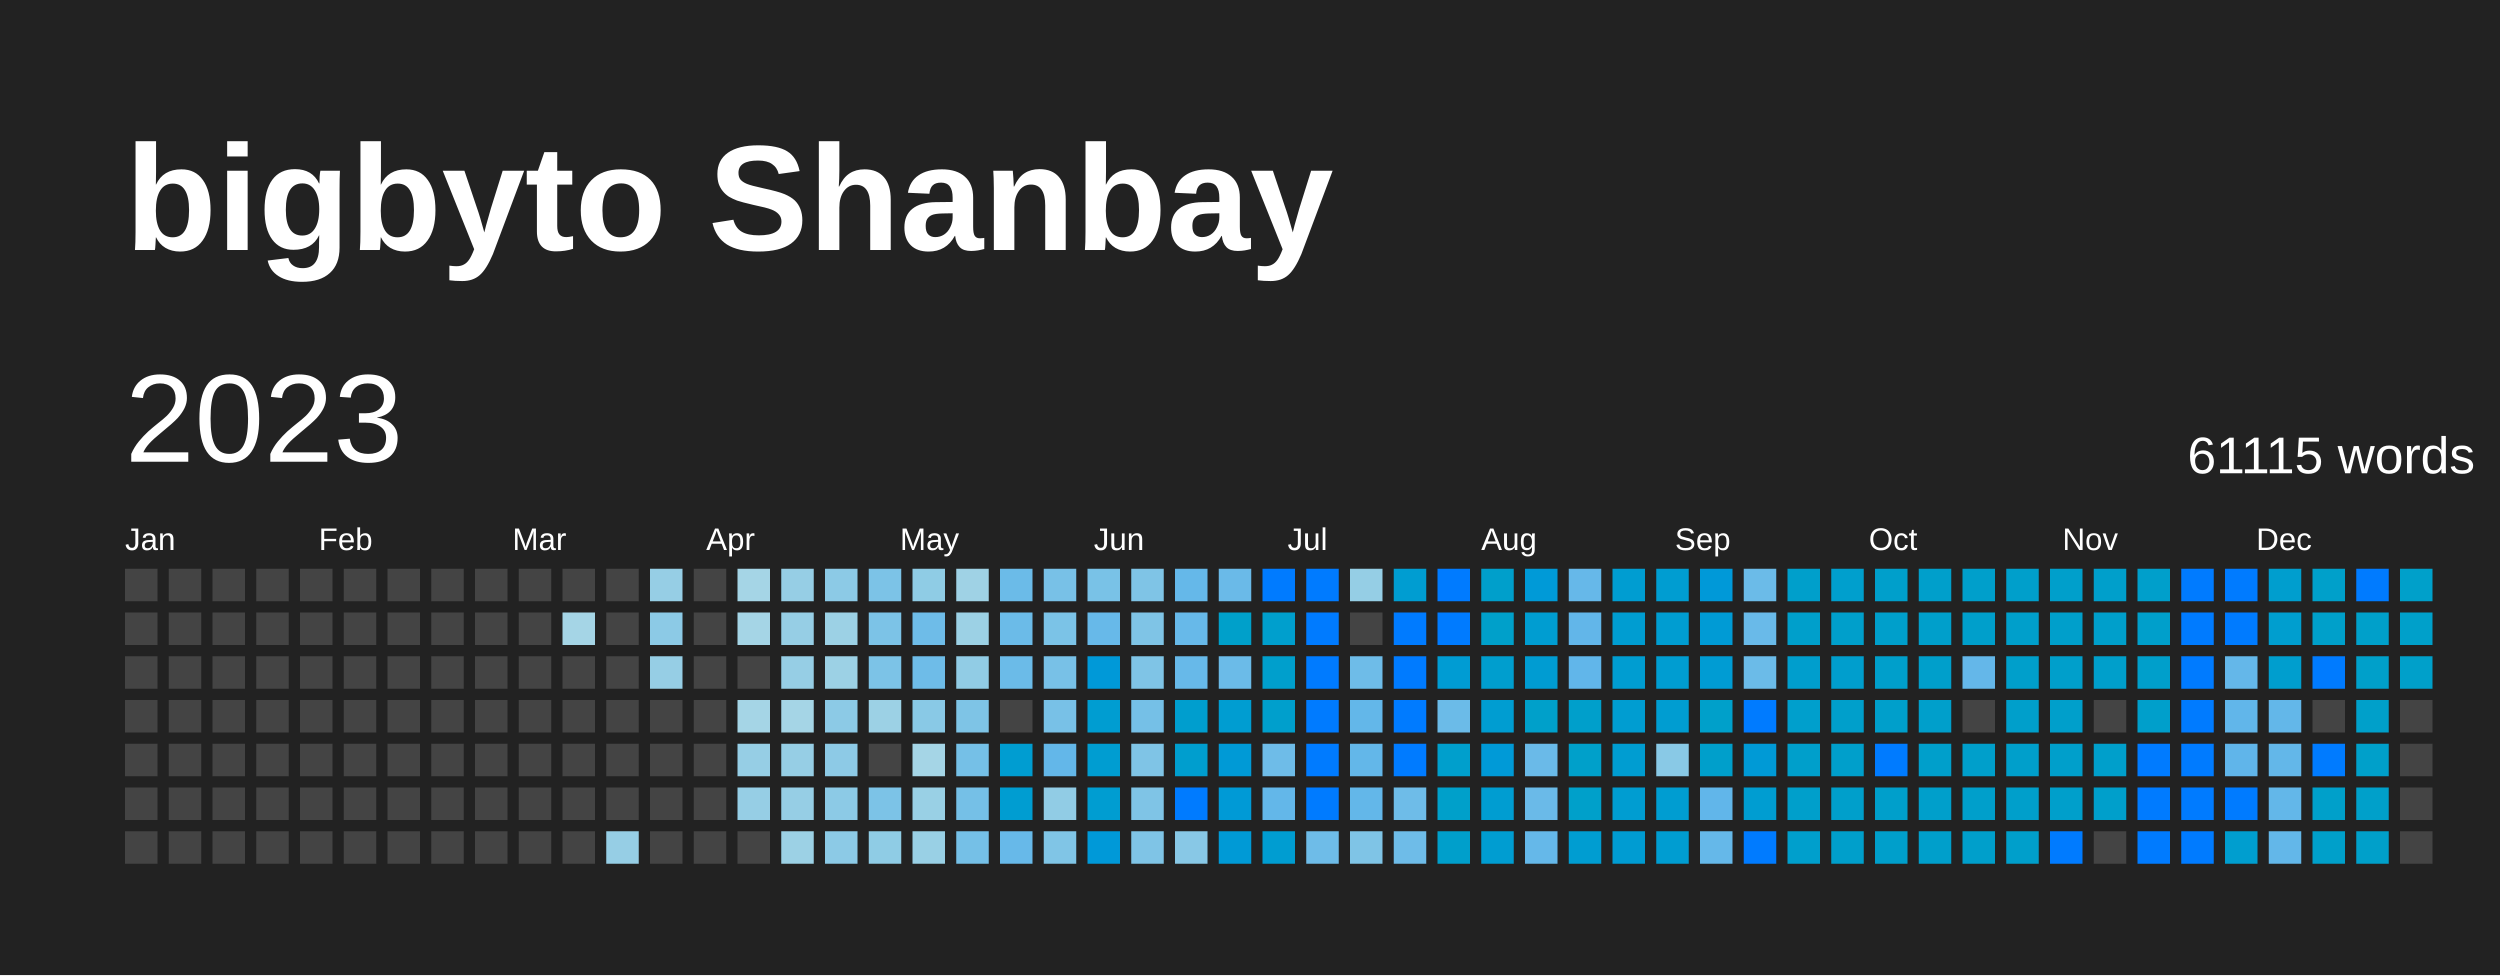
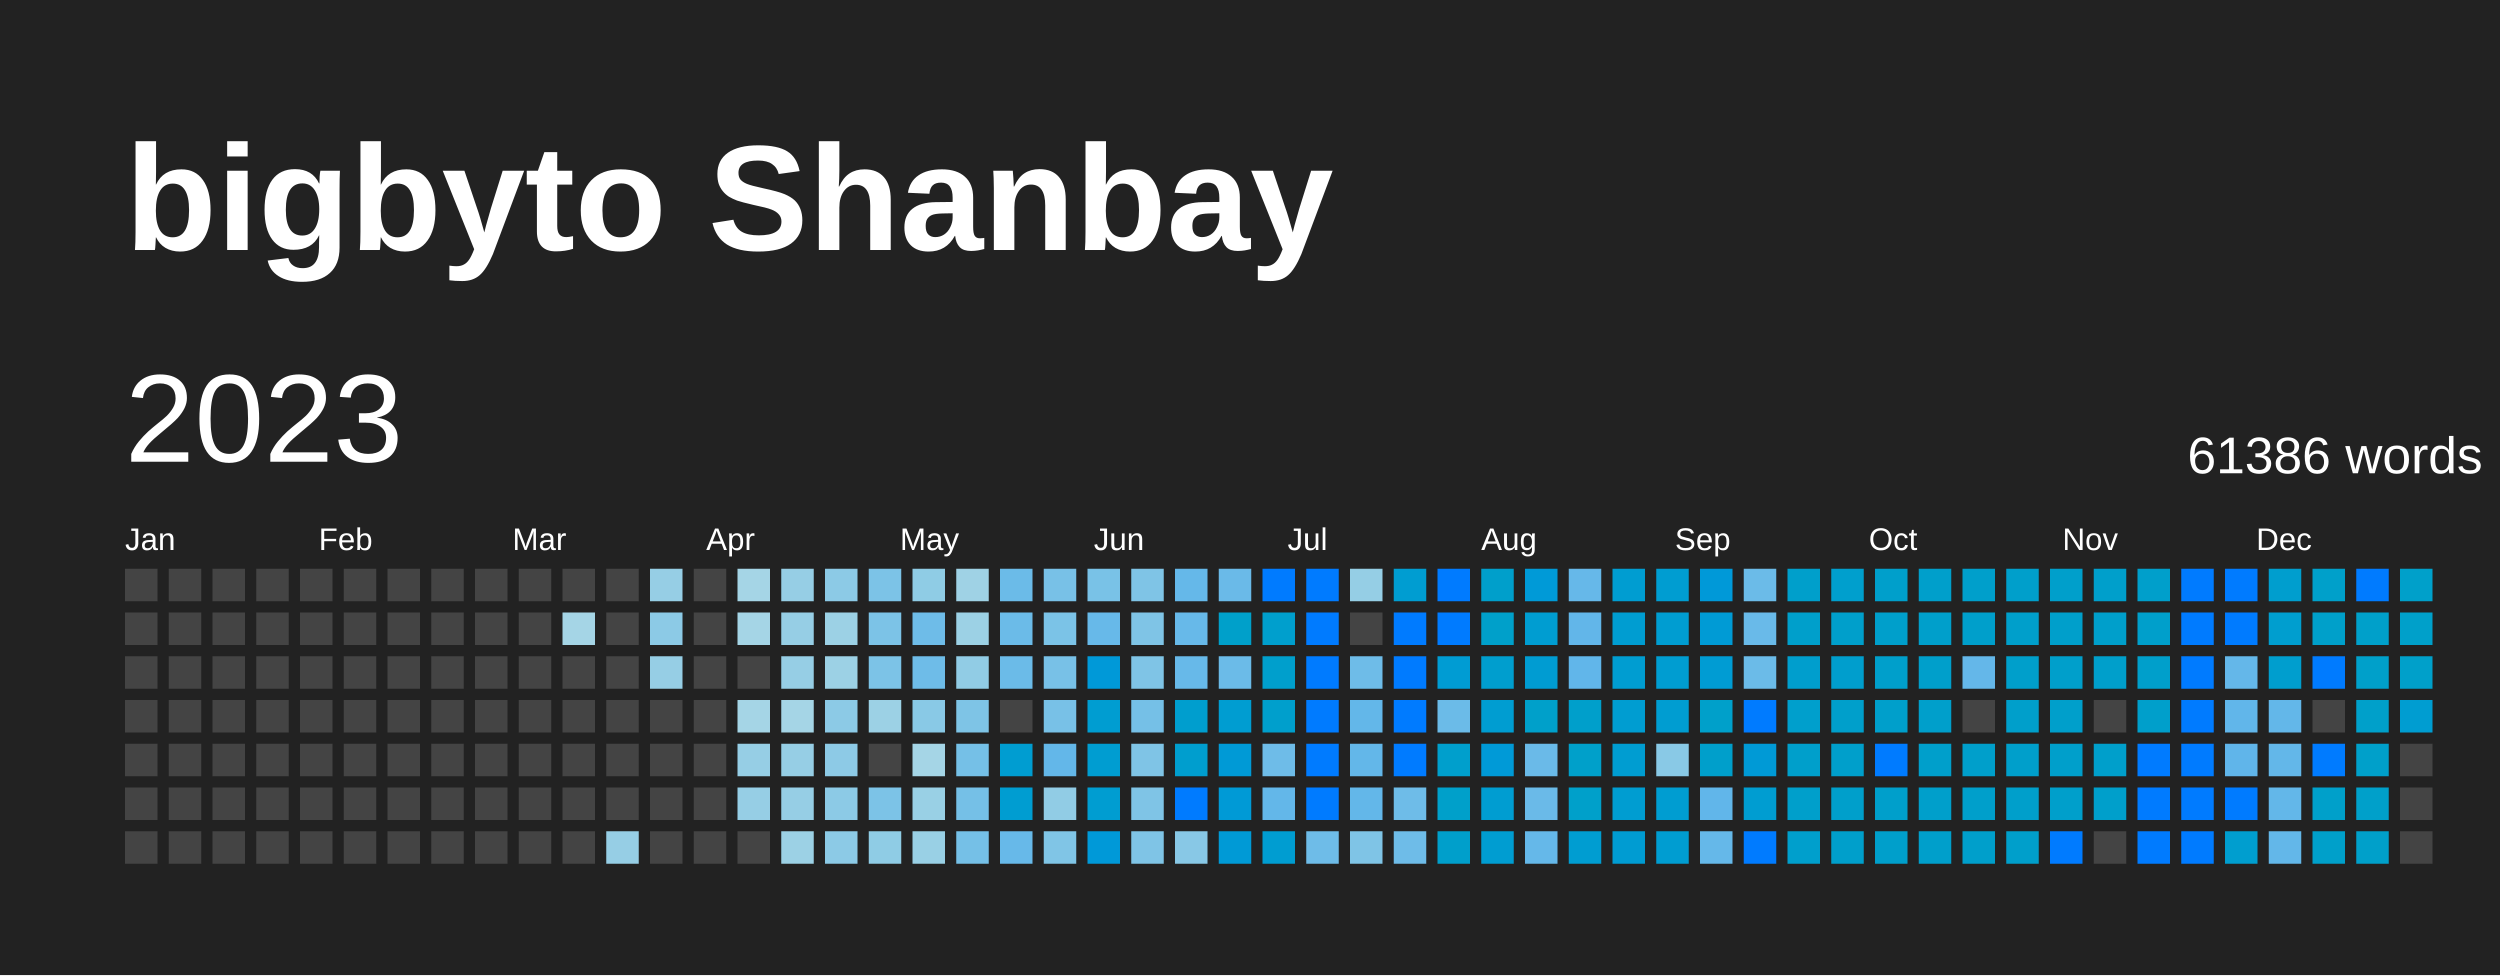
<svg xmlns="http://www.w3.org/2000/svg" baseProfile="full" height="78mm" version="1.1" viewBox="0,0,200,78" width="200mm">
  <defs />
  <rect fill="#222222" height="78" width="200" x="0" y="0" />
  <text fill="#FFFFFF" style="font-size:12px; font-family:Arial; font-weight:bold;" x="10" y="20">bigbyto Shanbay</text>
  <text dominant-baseline="hanging" fill="#FFFFFF" style="font-size:10.0px; font-family:Arial;" x="10" y="30">2023</text>
-   <text dominant-baseline="hanging" fill="#FFFFFF" style="font-size:4.125px; font-family:Arial;" x="175" y="35">61115 words</text>
+   <text dominant-baseline="hanging" fill="#FFFFFF" style="font-size:4.125px; font-family:Arial;" x="175" y="35">61386 words</text>
  <text fill="#FFFFFF" style="font-size:2.5px; font-family:Arial" x="10.0" y="44">Jan</text>
  <text fill="#FFFFFF" style="font-size:2.5px; font-family:Arial" x="25.5" y="44">Feb</text>
  <text fill="#FFFFFF" style="font-size:2.5px; font-family:Arial" x="41.0" y="44">Mar</text>
  <text fill="#FFFFFF" style="font-size:2.5px; font-family:Arial" x="56.5" y="44">Apr</text>
  <text fill="#FFFFFF" style="font-size:2.5px; font-family:Arial" x="72.0" y="44">May</text>
  <text fill="#FFFFFF" style="font-size:2.5px; font-family:Arial" x="87.5" y="44">Jun</text>
  <text fill="#FFFFFF" style="font-size:2.5px; font-family:Arial" x="103.0" y="44">Jul</text>
  <text fill="#FFFFFF" style="font-size:2.5px; font-family:Arial" x="118.5" y="44">Aug</text>
  <text fill="#FFFFFF" style="font-size:2.5px; font-family:Arial" x="134.0" y="44">Sep</text>
  <text fill="#FFFFFF" style="font-size:2.5px; font-family:Arial" x="149.5" y="44">Oct</text>
  <text fill="#FFFFFF" style="font-size:2.5px; font-family:Arial" x="165.0" y="44">Nov</text>
  <text fill="#FFFFFF" style="font-size:2.5px; font-family:Arial" x="180.5" y="44">Dec</text>
  <rect fill="#444444" height="2.6" width="2.6" x="10.0" y="45.5" />
  <rect fill="#444444" height="2.6" width="2.6" x="10.0" y="49.0" />
  <rect fill="#444444" height="2.6" width="2.6" x="10.0" y="52.5" />
  <rect fill="#444444" height="2.6" width="2.6" x="10.0" y="56.0" />
  <rect fill="#444444" height="2.6" width="2.6" x="10.0" y="59.5" />
  <rect fill="#444444" height="2.6" width="2.6" x="10.0" y="63.0" />
  <rect fill="#444444" height="2.6" width="2.6" x="10.0" y="66.5" />
  <rect fill="#444444" height="2.6" width="2.6" x="13.5" y="45.5" />
  <rect fill="#444444" height="2.6" width="2.6" x="13.5" y="49.0" />
  <rect fill="#444444" height="2.6" width="2.6" x="13.5" y="52.5" />
  <rect fill="#444444" height="2.6" width="2.6" x="13.5" y="56.0" />
  <rect fill="#444444" height="2.6" width="2.6" x="13.5" y="59.5" />
  <rect fill="#444444" height="2.6" width="2.6" x="13.5" y="63.0" />
  <rect fill="#444444" height="2.6" width="2.6" x="13.5" y="66.5" />
  <rect fill="#444444" height="2.6" width="2.6" x="17.0" y="45.5" />
  <rect fill="#444444" height="2.6" width="2.6" x="17.0" y="49.0" />
  <rect fill="#444444" height="2.6" width="2.6" x="17.0" y="52.5" />
  <rect fill="#444444" height="2.6" width="2.6" x="17.0" y="56.0" />
  <rect fill="#444444" height="2.6" width="2.6" x="17.0" y="59.5" />
  <rect fill="#444444" height="2.6" width="2.6" x="17.0" y="63.0" />
  <rect fill="#444444" height="2.6" width="2.6" x="17.0" y="66.5" />
  <rect fill="#444444" height="2.6" width="2.6" x="20.5" y="45.5" />
  <rect fill="#444444" height="2.6" width="2.6" x="20.5" y="49.0" />
  <rect fill="#444444" height="2.6" width="2.6" x="20.5" y="52.5" />
  <rect fill="#444444" height="2.6" width="2.6" x="20.5" y="56.0" />
  <rect fill="#444444" height="2.6" width="2.6" x="20.5" y="59.5" />
  <rect fill="#444444" height="2.6" width="2.6" x="20.5" y="63.0" />
  <rect fill="#444444" height="2.6" width="2.6" x="20.5" y="66.5" />
  <rect fill="#444444" height="2.6" width="2.6" x="24.0" y="45.5" />
  <rect fill="#444444" height="2.6" width="2.6" x="24.0" y="49.0" />
  <rect fill="#444444" height="2.6" width="2.6" x="24.0" y="52.5" />
  <rect fill="#444444" height="2.6" width="2.6" x="24.0" y="56.0" />
  <rect fill="#444444" height="2.6" width="2.6" x="24.0" y="59.5" />
  <rect fill="#444444" height="2.6" width="2.6" x="24.0" y="63.0" />
  <rect fill="#444444" height="2.6" width="2.6" x="24.0" y="66.5" />
  <rect fill="#444444" height="2.6" width="2.6" x="27.5" y="45.5" />
  <rect fill="#444444" height="2.6" width="2.6" x="27.5" y="49.0" />
  <rect fill="#444444" height="2.6" width="2.6" x="27.5" y="52.5" />
  <rect fill="#444444" height="2.6" width="2.6" x="27.5" y="56.0" />
  <rect fill="#444444" height="2.6" width="2.6" x="27.5" y="59.5" />
  <rect fill="#444444" height="2.6" width="2.6" x="27.5" y="63.0" />
  <rect fill="#444444" height="2.6" width="2.6" x="27.5" y="66.5" />
  <rect fill="#444444" height="2.6" width="2.6" x="31.0" y="45.5" />
  <rect fill="#444444" height="2.6" width="2.6" x="31.0" y="49.0" />
  <rect fill="#444444" height="2.6" width="2.6" x="31.0" y="52.5" />
  <rect fill="#444444" height="2.6" width="2.6" x="31.0" y="56.0" />
  <rect fill="#444444" height="2.6" width="2.6" x="31.0" y="59.5" />
  <rect fill="#444444" height="2.6" width="2.6" x="31.0" y="63.0" />
  <rect fill="#444444" height="2.6" width="2.6" x="31.0" y="66.5" />
  <rect fill="#444444" height="2.6" width="2.6" x="34.5" y="45.5" />
  <rect fill="#444444" height="2.6" width="2.6" x="34.5" y="49.0" />
  <rect fill="#444444" height="2.6" width="2.6" x="34.5" y="52.5" />
  <rect fill="#444444" height="2.6" width="2.6" x="34.5" y="56.0" />
  <rect fill="#444444" height="2.6" width="2.6" x="34.5" y="59.5" />
  <rect fill="#444444" height="2.6" width="2.6" x="34.5" y="63.0" />
  <rect fill="#444444" height="2.6" width="2.6" x="34.5" y="66.5" />
  <rect fill="#444444" height="2.6" width="2.6" x="38.0" y="45.5" />
  <rect fill="#444444" height="2.6" width="2.6" x="38.0" y="49.0" />
  <rect fill="#444444" height="2.6" width="2.6" x="38.0" y="52.5" />
  <rect fill="#444444" height="2.6" width="2.6" x="38.0" y="56.0" />
  <rect fill="#444444" height="2.6" width="2.6" x="38.0" y="59.5" />
  <rect fill="#444444" height="2.6" width="2.6" x="38.0" y="63.0" />
  <rect fill="#444444" height="2.6" width="2.6" x="38.0" y="66.5" />
  <rect fill="#444444" height="2.6" width="2.6" x="41.5" y="45.5" />
  <rect fill="#444444" height="2.6" width="2.6" x="41.5" y="49.0" />
  <rect fill="#444444" height="2.6" width="2.6" x="41.5" y="52.5" />
  <rect fill="#444444" height="2.6" width="2.6" x="41.5" y="56.0" />
  <rect fill="#444444" height="2.6" width="2.6" x="41.5" y="59.5" />
  <rect fill="#444444" height="2.6" width="2.6" x="41.5" y="63.0" />
  <rect fill="#444444" height="2.6" width="2.6" x="41.5" y="66.5" />
  <rect fill="#444444" height="2.6" width="2.6" x="45.0" y="45.5" />
  <rect fill="#a5d5e6" height="2.6" width="2.6" x="45.0" y="49.0" />
  <rect fill="#444444" height="2.6" width="2.6" x="45.0" y="52.5" />
  <rect fill="#444444" height="2.6" width="2.6" x="45.0" y="56.0" />
  <rect fill="#444444" height="2.6" width="2.6" x="45.0" y="59.5" />
  <rect fill="#444444" height="2.6" width="2.6" x="45.0" y="63.0" />
  <rect fill="#444444" height="2.6" width="2.6" x="45.0" y="66.5" />
  <rect fill="#444444" height="2.6" width="2.6" x="48.5" y="45.5" />
  <rect fill="#444444" height="2.6" width="2.6" x="48.5" y="49.0" />
  <rect fill="#444444" height="2.6" width="2.6" x="48.5" y="52.5" />
  <rect fill="#444444" height="2.6" width="2.6" x="48.5" y="56.0" />
  <rect fill="#444444" height="2.6" width="2.6" x="48.5" y="59.5" />
  <rect fill="#444444" height="2.6" width="2.6" x="48.5" y="63.0" />
  <rect fill="#96cee5" height="2.6" width="2.6" x="48.5" y="66.5" />
  <rect fill="#96cee5" height="2.6" width="2.6" x="52.0" y="45.5" />
  <rect fill="#8ccae6" height="2.6" width="2.6" x="52.0" y="49.0" />
  <rect fill="#96cee5" height="2.6" width="2.6" x="52.0" y="52.5" />
  <rect fill="#444444" height="2.6" width="2.6" x="52.0" y="56.0" />
  <rect fill="#444444" height="2.6" width="2.6" x="52.0" y="59.5" />
  <rect fill="#444444" height="2.6" width="2.6" x="52.0" y="63.0" />
  <rect fill="#444444" height="2.6" width="2.6" x="52.0" y="66.5" />
  <rect fill="#444444" height="2.6" width="2.6" x="55.5" y="45.5" />
  <rect fill="#444444" height="2.6" width="2.6" x="55.5" y="49.0" />
  <rect fill="#444444" height="2.6" width="2.6" x="55.5" y="52.5" />
  <rect fill="#444444" height="2.6" width="2.6" x="55.5" y="56.0" />
  <rect fill="#444444" height="2.6" width="2.6" x="55.5" y="59.5" />
  <rect fill="#444444" height="2.6" width="2.6" x="55.5" y="63.0" />
  <rect fill="#444444" height="2.6" width="2.6" x="55.5" y="66.5" />
  <rect fill="#a5d5e6" height="2.6" width="2.6" x="59.0" y="45.5" />
  <rect fill="#a5d5e6" height="2.6" width="2.6" x="59.0" y="49.0" />
  <rect fill="#444444" height="2.6" width="2.6" x="59.0" y="52.5" />
  <rect fill="#a5d5e6" height="2.6" width="2.6" x="59.0" y="56.0" />
  <rect fill="#96cee5" height="2.6" width="2.6" x="59.0" y="59.5" />
  <rect fill="#96cee5" height="2.6" width="2.6" x="59.0" y="63.0" />
  <rect fill="#444444" height="2.6" width="2.6" x="59.0" y="66.5" />
  <rect fill="#96cee5" height="2.6" width="2.6" x="62.5" y="45.5" />
  <rect fill="#96cee5" height="2.6" width="2.6" x="62.5" y="49.0" />
  <rect fill="#96cee5" height="2.6" width="2.6" x="62.5" y="52.5" />
  <rect fill="#a5d5e6" height="2.6" width="2.6" x="62.5" y="56.0" />
  <rect fill="#96cee5" height="2.6" width="2.6" x="62.5" y="59.5" />
  <rect fill="#96cee5" height="2.6" width="2.6" x="62.5" y="63.0" />
  <rect fill="#9cd1e5" height="2.6" width="2.6" x="62.5" y="66.5" />
  <rect fill="#8ccae6" height="2.6" width="2.6" x="66.0" y="45.5" />
  <rect fill="#9cd1e5" height="2.6" width="2.6" x="66.0" y="49.0" />
  <rect fill="#9cd1e5" height="2.6" width="2.6" x="66.0" y="52.5" />
  <rect fill="#8ccae6" height="2.6" width="2.6" x="66.0" y="56.0" />
  <rect fill="#8dcae6" height="2.6" width="2.6" x="66.0" y="59.5" />
  <rect fill="#8ccae6" height="2.6" width="2.6" x="66.0" y="63.0" />
  <rect fill="#8ccae6" height="2.6" width="2.6" x="66.0" y="66.5" />
  <rect fill="#7cc3e7" height="2.6" width="2.6" x="69.5" y="45.5" />
  <rect fill="#7cc3e7" height="2.6" width="2.6" x="69.5" y="49.0" />
  <rect fill="#7cc3e7" height="2.6" width="2.6" x="69.5" y="52.5" />
  <rect fill="#9cd1e5" height="2.6" width="2.6" x="69.5" y="56.0" />
  <rect fill="#444444" height="2.6" width="2.6" x="69.5" y="59.5" />
  <rect fill="#7cc3e7" height="2.6" width="2.6" x="69.5" y="63.0" />
  <rect fill="#8fcce5" height="2.6" width="2.6" x="69.5" y="66.5" />
  <rect fill="#8fcce5" height="2.6" width="2.6" x="73.0" y="45.5" />
  <rect fill="#6ebce8" height="2.6" width="2.6" x="73.0" y="49.0" />
  <rect fill="#6ebce8" height="2.6" width="2.6" x="73.0" y="52.5" />
  <rect fill="#89c9e6" height="2.6" width="2.6" x="73.0" y="56.0" />
  <rect fill="#a5d5e6" height="2.6" width="2.6" x="73.0" y="59.5" />
  <rect fill="#99d0e5" height="2.6" width="2.6" x="73.0" y="63.0" />
  <rect fill="#99d0e5" height="2.6" width="2.6" x="73.0" y="66.5" />
  <rect fill="#9fd2e5" height="2.6" width="2.6" x="76.5" y="45.5" />
  <rect fill="#9cd1e5" height="2.6" width="2.6" x="76.5" y="49.0" />
  <rect fill="#91cce5" height="2.6" width="2.6" x="76.5" y="52.5" />
  <rect fill="#7ec4e6" height="2.6" width="2.6" x="76.5" y="56.0" />
  <rect fill="#75c0e7" height="2.6" width="2.6" x="76.5" y="59.5" />
  <rect fill="#75c0e7" height="2.6" width="2.6" x="76.5" y="63.0" />
  <rect fill="#75c0e7" height="2.6" width="2.6" x="76.5" y="66.5" />
  <rect fill="#6bbbe8" height="2.6" width="2.6" x="80.0" y="45.5" />
  <rect fill="#6bbbe8" height="2.6" width="2.6" x="80.0" y="49.0" />
  <rect fill="#6bbbe8" height="2.6" width="2.6" x="80.0" y="52.5" />
  <rect fill="#444444" height="2.6" width="2.6" x="80.0" y="56.0" />
  <rect fill="#009dd1" height="2.6" width="2.6" x="80.0" y="59.5" />
  <rect fill="#009dd1" height="2.6" width="2.6" x="80.0" y="63.0" />
  <rect fill="#67b9e9" height="2.6" width="2.6" x="80.0" y="66.5" />
  <rect fill="#78c1e7" height="2.6" width="2.6" x="83.5" y="45.5" />
  <rect fill="#7bc3e7" height="2.6" width="2.6" x="83.5" y="49.0" />
  <rect fill="#78c1e7" height="2.6" width="2.6" x="83.5" y="52.5" />
  <rect fill="#78c1e7" height="2.6" width="2.6" x="83.5" y="56.0" />
  <rect fill="#63b7e9" height="2.6" width="2.6" x="83.5" y="59.5" />
  <rect fill="#91cce5" height="2.6" width="2.6" x="83.5" y="63.0" />
  <rect fill="#80c5e6" height="2.6" width="2.6" x="83.5" y="66.5" />
  <rect fill="#79c2e7" height="2.6" width="2.6" x="87.0" y="45.5" />
  <rect fill="#67b9e9" height="2.6" width="2.6" x="87.0" y="49.0" />
  <rect fill="#0099d8" height="2.6" width="2.6" x="87.0" y="52.5" />
  <rect fill="#009dd1" height="2.6" width="2.6" x="87.0" y="56.0" />
  <rect fill="#009dd1" height="2.6" width="2.6" x="87.0" y="59.5" />
  <rect fill="#009dd1" height="2.6" width="2.6" x="87.0" y="63.0" />
  <rect fill="#0099d8" height="2.6" width="2.6" x="87.0" y="66.5" />
  <rect fill="#7fc4e6" height="2.6" width="2.6" x="90.5" y="45.5" />
  <rect fill="#7fc4e6" height="2.6" width="2.6" x="90.5" y="49.0" />
  <rect fill="#7fc4e6" height="2.6" width="2.6" x="90.5" y="52.5" />
  <rect fill="#75c0e7" height="2.6" width="2.6" x="90.5" y="56.0" />
  <rect fill="#7fc4e6" height="2.6" width="2.6" x="90.5" y="59.5" />
  <rect fill="#7fc4e6" height="2.6" width="2.6" x="90.5" y="63.0" />
  <rect fill="#7fc4e6" height="2.6" width="2.6" x="90.5" y="66.5" />
  <rect fill="#65b8e9" height="2.6" width="2.6" x="94.0" y="45.5" />
  <rect fill="#67b9e9" height="2.6" width="2.6" x="94.0" y="49.0" />
  <rect fill="#67b9e9" height="2.6" width="2.6" x="94.0" y="52.5" />
  <rect fill="#009ece" height="2.6" width="2.6" x="94.0" y="56.0" />
  <rect fill="#009ece" height="2.6" width="2.6" x="94.0" y="59.5" />
  <rect fill="#007BFF" height="2.6" width="2.6" x="94.0" y="63.0" />
  <rect fill="#88c8e6" height="2.6" width="2.6" x="94.0" y="66.5" />
  <rect fill="#6abae8" height="2.6" width="2.6" x="97.5" y="45.5" />
  <rect fill="#00a0ca" height="2.6" width="2.6" x="97.5" y="49.0" />
  <rect fill="#6bbbe8" height="2.6" width="2.6" x="97.5" y="52.5" />
  <rect fill="#009dd1" height="2.6" width="2.6" x="97.5" y="56.0" />
  <rect fill="#009ad6" height="2.6" width="2.6" x="97.5" y="59.5" />
  <rect fill="#009ad6" height="2.6" width="2.6" x="97.5" y="63.0" />
  <rect fill="#009ad6" height="2.6" width="2.6" x="97.5" y="66.5" />
  <rect fill="#007BFF" height="2.6" width="2.6" x="101.0" y="45.5" />
  <rect fill="#009fcd" height="2.6" width="2.6" x="101.0" y="49.0" />
  <rect fill="#009fcc" height="2.6" width="2.6" x="101.0" y="52.5" />
  <rect fill="#009fcc" height="2.6" width="2.6" x="101.0" y="56.0" />
  <rect fill="#6ebce8" height="2.6" width="2.6" x="101.0" y="59.5" />
  <rect fill="#63b7e9" height="2.6" width="2.6" x="101.0" y="63.0" />
  <rect fill="#009dd1" height="2.6" width="2.6" x="101.0" y="66.5" />
  <rect fill="#007BFF" height="2.6" width="2.6" x="104.5" y="45.5" />
  <rect fill="#007BFF" height="2.6" width="2.6" x="104.5" y="49.0" />
  <rect fill="#007BFF" height="2.6" width="2.6" x="104.5" y="52.5" />
  <rect fill="#007BFF" height="2.6" width="2.6" x="104.5" y="56.0" />
  <rect fill="#007BFF" height="2.6" width="2.6" x="104.5" y="59.5" />
  <rect fill="#007BFF" height="2.6" width="2.6" x="104.5" y="63.0" />
  <rect fill="#6ebce8" height="2.6" width="2.6" x="104.5" y="66.5" />
  <rect fill="#95cee5" height="2.6" width="2.6" x="108.0" y="45.5" />
  <rect fill="#444444" height="2.6" width="2.6" x="108.0" y="49.0" />
  <rect fill="#6ebce8" height="2.6" width="2.6" x="108.0" y="52.5" />
  <rect fill="#63b7e9" height="2.6" width="2.6" x="108.0" y="56.0" />
  <rect fill="#63b7e9" height="2.6" width="2.6" x="108.0" y="59.5" />
  <rect fill="#63b7e9" height="2.6" width="2.6" x="108.0" y="63.0" />
  <rect fill="#7fc4e6" height="2.6" width="2.6" x="108.0" y="66.5" />
  <rect fill="#009dd1" height="2.6" width="2.6" x="111.5" y="45.5" />
  <rect fill="#007BFF" height="2.6" width="2.6" x="111.5" y="49.0" />
  <rect fill="#007BFF" height="2.6" width="2.6" x="111.5" y="52.5" />
  <rect fill="#007BFF" height="2.6" width="2.6" x="111.5" y="56.0" />
  <rect fill="#007BFF" height="2.6" width="2.6" x="111.5" y="59.5" />
  <rect fill="#6ebce8" height="2.6" width="2.6" x="111.5" y="63.0" />
  <rect fill="#6ebce8" height="2.6" width="2.6" x="111.5" y="66.5" />
  <rect fill="#007BFF" height="2.6" width="2.6" x="115.0" y="45.5" />
  <rect fill="#007BFF" height="2.6" width="2.6" x="115.0" y="49.0" />
  <rect fill="#009cd3" height="2.6" width="2.6" x="115.0" y="52.5" />
  <rect fill="#6bbbe8" height="2.6" width="2.6" x="115.0" y="56.0" />
  <rect fill="#009fcc" height="2.6" width="2.6" x="115.0" y="59.5" />
  <rect fill="#00a0ca" height="2.6" width="2.6" x="115.0" y="63.0" />
  <rect fill="#009fcb" height="2.6" width="2.6" x="115.0" y="66.5" />
  <rect fill="#009fcb" height="2.6" width="2.6" x="118.5" y="45.5" />
  <rect fill="#00a0ca" height="2.6" width="2.6" x="118.5" y="49.0" />
  <rect fill="#009ece" height="2.6" width="2.6" x="118.5" y="52.5" />
  <rect fill="#009dd1" height="2.6" width="2.6" x="118.5" y="56.0" />
  <rect fill="#009ad7" height="2.6" width="2.6" x="118.5" y="59.5" />
  <rect fill="#009dd1" height="2.6" width="2.6" x="118.5" y="63.0" />
  <rect fill="#009dd1" height="2.6" width="2.6" x="118.5" y="66.5" />
  <rect fill="#009ad7" height="2.6" width="2.6" x="122.0" y="45.5" />
  <rect fill="#009dd1" height="2.6" width="2.6" x="122.0" y="49.0" />
  <rect fill="#009cd2" height="2.6" width="2.6" x="122.0" y="52.5" />
  <rect fill="#00a0ca" height="2.6" width="2.6" x="122.0" y="56.0" />
  <rect fill="#6abae8" height="2.6" width="2.6" x="122.0" y="59.5" />
  <rect fill="#6abae8" height="2.6" width="2.6" x="122.0" y="63.0" />
  <rect fill="#65b8e9" height="2.6" width="2.6" x="122.0" y="66.5" />
  <rect fill="#66b8e9" height="2.6" width="2.6" x="125.5" y="45.5" />
  <rect fill="#62b6e9" height="2.6" width="2.6" x="125.5" y="49.0" />
  <rect fill="#61b6ea" height="2.6" width="2.6" x="125.5" y="52.5" />
  <rect fill="#009fcb" height="2.6" width="2.6" x="125.5" y="56.0" />
  <rect fill="#00a0ca" height="2.6" width="2.6" x="125.5" y="59.5" />
  <rect fill="#00a0ca" height="2.6" width="2.6" x="125.5" y="63.0" />
  <rect fill="#009dd1" height="2.6" width="2.6" x="125.5" y="66.5" />
  <rect fill="#009dd1" height="2.6" width="2.6" x="129.0" y="45.5" />
  <rect fill="#009dd1" height="2.6" width="2.6" x="129.0" y="49.0" />
  <rect fill="#009dd1" height="2.6" width="2.6" x="129.0" y="52.5" />
  <rect fill="#009dd1" height="2.6" width="2.6" x="129.0" y="56.0" />
  <rect fill="#009dd1" height="2.6" width="2.6" x="129.0" y="59.5" />
  <rect fill="#009dd1" height="2.6" width="2.6" x="129.0" y="63.0" />
  <rect fill="#009cd2" height="2.6" width="2.6" x="129.0" y="66.5" />
  <rect fill="#009dd1" height="2.6" width="2.6" x="132.5" y="45.5" />
  <rect fill="#009dd1" height="2.6" width="2.6" x="132.5" y="49.0" />
  <rect fill="#009dd1" height="2.6" width="2.6" x="132.5" y="52.5" />
  <rect fill="#009dd1" height="2.6" width="2.6" x="132.5" y="56.0" />
  <rect fill="#89c9e6" height="2.6" width="2.6" x="132.5" y="59.5" />
  <rect fill="#009dd1" height="2.6" width="2.6" x="132.5" y="63.0" />
  <rect fill="#009dd1" height="2.6" width="2.6" x="132.5" y="66.5" />
  <rect fill="#0099d8" height="2.6" width="2.6" x="136.0" y="45.5" />
  <rect fill="#009bd5" height="2.6" width="2.6" x="136.0" y="49.0" />
  <rect fill="#009cd3" height="2.6" width="2.6" x="136.0" y="52.5" />
  <rect fill="#00a0ca" height="2.6" width="2.6" x="136.0" y="56.0" />
  <rect fill="#009fcb" height="2.6" width="2.6" x="136.0" y="59.5" />
  <rect fill="#61b6ea" height="2.6" width="2.6" x="136.0" y="63.0" />
  <rect fill="#65b8e9" height="2.6" width="2.6" x="136.0" y="66.5" />
  <rect fill="#6bbbe8" height="2.6" width="2.6" x="139.5" y="45.5" />
  <rect fill="#69bae9" height="2.6" width="2.6" x="139.5" y="49.0" />
  <rect fill="#6bbbe8" height="2.6" width="2.6" x="139.5" y="52.5" />
  <rect fill="#007BFF" height="2.6" width="2.6" x="139.5" y="56.0" />
  <rect fill="#009ad6" height="2.6" width="2.6" x="139.5" y="59.5" />
  <rect fill="#009dd1" height="2.6" width="2.6" x="139.5" y="63.0" />
  <rect fill="#007BFF" height="2.6" width="2.6" x="139.5" y="66.5" />
  <rect fill="#009fcb" height="2.6" width="2.6" x="143.0" y="45.5" />
  <rect fill="#009fcb" height="2.6" width="2.6" x="143.0" y="49.0" />
  <rect fill="#009ecd" height="2.6" width="2.6" x="143.0" y="52.5" />
  <rect fill="#009fcc" height="2.6" width="2.6" x="143.0" y="56.0" />
  <rect fill="#009fcb" height="2.6" width="2.6" x="143.0" y="59.5" />
  <rect fill="#009fcb" height="2.6" width="2.6" x="143.0" y="63.0" />
  <rect fill="#009fcc" height="2.6" width="2.6" x="143.0" y="66.5" />
  <rect fill="#009fcd" height="2.6" width="2.6" x="146.5" y="45.5" />
  <rect fill="#009fcb" height="2.6" width="2.6" x="146.5" y="49.0" />
  <rect fill="#009ecd" height="2.6" width="2.6" x="146.5" y="52.5" />
  <rect fill="#009fcb" height="2.6" width="2.6" x="146.5" y="56.0" />
  <rect fill="#009fcb" height="2.6" width="2.6" x="146.5" y="59.5" />
  <rect fill="#009fcb" height="2.6" width="2.6" x="146.5" y="63.0" />
  <rect fill="#009fcb" height="2.6" width="2.6" x="146.5" y="66.5" />
  <rect fill="#009fcb" height="2.6" width="2.6" x="150.0" y="45.5" />
  <rect fill="#009fcb" height="2.6" width="2.6" x="150.0" y="49.0" />
  <rect fill="#009fcb" height="2.6" width="2.6" x="150.0" y="52.5" />
  <rect fill="#009fcb" height="2.6" width="2.6" x="150.0" y="56.0" />
  <rect fill="#007BFF" height="2.6" width="2.6" x="150.0" y="59.5" />
  <rect fill="#009fcb" height="2.6" width="2.6" x="150.0" y="63.0" />
  <rect fill="#009fcb" height="2.6" width="2.6" x="150.0" y="66.5" />
  <rect fill="#009fcb" height="2.6" width="2.6" x="153.5" y="45.5" />
  <rect fill="#009fcb" height="2.6" width="2.6" x="153.5" y="49.0" />
  <rect fill="#009fcb" height="2.6" width="2.6" x="153.5" y="52.5" />
  <rect fill="#009fcb" height="2.6" width="2.6" x="153.5" y="56.0" />
  <rect fill="#009fcb" height="2.6" width="2.6" x="153.5" y="59.5" />
  <rect fill="#009fcb" height="2.6" width="2.6" x="153.5" y="63.0" />
  <rect fill="#009fcb" height="2.6" width="2.6" x="153.5" y="66.5" />
  <rect fill="#009fcb" height="2.6" width="2.6" x="157.0" y="45.5" />
  <rect fill="#009fcb" height="2.6" width="2.6" x="157.0" y="49.0" />
  <rect fill="#64b7e9" height="2.6" width="2.6" x="157.0" y="52.5" />
  <rect fill="#444444" height="2.6" width="2.6" x="157.0" y="56.0" />
  <rect fill="#009fcb" height="2.6" width="2.6" x="157.0" y="59.5" />
  <rect fill="#009fcb" height="2.6" width="2.6" x="157.0" y="63.0" />
  <rect fill="#009fcb" height="2.6" width="2.6" x="157.0" y="66.5" />
  <rect fill="#009fcb" height="2.6" width="2.6" x="160.5" y="45.5" />
  <rect fill="#009fcb" height="2.6" width="2.6" x="160.5" y="49.0" />
  <rect fill="#009fcb" height="2.6" width="2.6" x="160.5" y="52.5" />
  <rect fill="#009fcb" height="2.6" width="2.6" x="160.5" y="56.0" />
  <rect fill="#009fcb" height="2.6" width="2.6" x="160.5" y="59.5" />
  <rect fill="#009fcb" height="2.6" width="2.6" x="160.5" y="63.0" />
  <rect fill="#009fcb" height="2.6" width="2.6" x="160.5" y="66.5" />
  <rect fill="#009fcb" height="2.6" width="2.6" x="164.0" y="45.5" />
  <rect fill="#009fcb" height="2.6" width="2.6" x="164.0" y="49.0" />
  <rect fill="#009fcb" height="2.6" width="2.6" x="164.0" y="52.5" />
  <rect fill="#009fcb" height="2.6" width="2.6" x="164.0" y="56.0" />
  <rect fill="#009fcb" height="2.6" width="2.6" x="164.0" y="59.5" />
  <rect fill="#009fcb" height="2.6" width="2.6" x="164.0" y="63.0" />
  <rect fill="#007BFF" height="2.6" width="2.6" x="164.0" y="66.5" />
  <rect fill="#009fcb" height="2.6" width="2.6" x="167.5" y="45.5" />
  <rect fill="#009fcb" height="2.6" width="2.6" x="167.5" y="49.0" />
  <rect fill="#009fcb" height="2.6" width="2.6" x="167.5" y="52.5" />
  <rect fill="#444444" height="2.6" width="2.6" x="167.5" y="56.0" />
  <rect fill="#009fcb" height="2.6" width="2.6" x="167.5" y="59.5" />
  <rect fill="#009fcb" height="2.6" width="2.6" x="167.5" y="63.0" />
  <rect fill="#444444" height="2.6" width="2.6" x="167.5" y="66.5" />
  <rect fill="#009fcb" height="2.6" width="2.6" x="171.0" y="45.5" />
  <rect fill="#009fcb" height="2.6" width="2.6" x="171.0" y="49.0" />
  <rect fill="#009fcb" height="2.6" width="2.6" x="171.0" y="52.5" />
  <rect fill="#009fcb" height="2.6" width="2.6" x="171.0" y="56.0" />
  <rect fill="#007BFF" height="2.6" width="2.6" x="171.0" y="59.5" />
  <rect fill="#007BFF" height="2.6" width="2.6" x="171.0" y="63.0" />
  <rect fill="#007BFF" height="2.6" width="2.6" x="171.0" y="66.5" />
  <rect fill="#007BFF" height="2.6" width="2.6" x="174.5" y="45.5" />
  <rect fill="#007BFF" height="2.6" width="2.6" x="174.5" y="49.0" />
  <rect fill="#007BFF" height="2.6" width="2.6" x="174.5" y="52.5" />
  <rect fill="#007BFF" height="2.6" width="2.6" x="174.5" y="56.0" />
  <rect fill="#007BFF" height="2.6" width="2.6" x="174.5" y="59.5" />
  <rect fill="#007BFF" height="2.6" width="2.6" x="174.5" y="63.0" />
  <rect fill="#007BFF" height="2.6" width="2.6" x="174.5" y="66.5" />
  <rect fill="#007BFF" height="2.6" width="2.6" x="178.0" y="45.5" />
  <rect fill="#007BFF" height="2.6" width="2.6" x="178.0" y="49.0" />
  <rect fill="#64b7e9" height="2.6" width="2.6" x="178.0" y="52.5" />
  <rect fill="#61b6ea" height="2.6" width="2.6" x="178.0" y="56.0" />
  <rect fill="#60b5ea" height="2.6" width="2.6" x="178.0" y="59.5" />
  <rect fill="#007BFF" height="2.6" width="2.6" x="178.0" y="63.0" />
  <rect fill="#009ecf" height="2.6" width="2.6" x="178.0" y="66.5" />
  <rect fill="#009ece" height="2.6" width="2.6" x="181.5" y="45.5" />
  <rect fill="#009ecf" height="2.6" width="2.6" x="181.5" y="49.0" />
  <rect fill="#009ece" height="2.6" width="2.6" x="181.5" y="52.5" />
  <rect fill="#63b7e9" height="2.6" width="2.6" x="181.5" y="56.0" />
  <rect fill="#63b7e9" height="2.6" width="2.6" x="181.5" y="59.5" />
  <rect fill="#63b7e9" height="2.6" width="2.6" x="181.5" y="63.0" />
  <rect fill="#63b7e9" height="2.6" width="2.6" x="181.5" y="66.5" />
  <rect fill="#00a0ca" height="2.6" width="2.6" x="185.0" y="45.5" />
  <rect fill="#00a0ca" height="2.6" width="2.6" x="185.0" y="49.0" />
  <rect fill="#007BFF" height="2.6" width="2.6" x="185.0" y="52.5" />
  <rect fill="#444444" height="2.6" width="2.6" x="185.0" y="56.0" />
  <rect fill="#007BFF" height="2.6" width="2.6" x="185.0" y="59.5" />
  <rect fill="#00a0ca" height="2.6" width="2.6" x="185.0" y="63.0" />
  <rect fill="#00a0ca" height="2.6" width="2.6" x="185.0" y="66.5" />
  <rect fill="#007BFF" height="2.6" width="2.6" x="188.5" y="45.5" />
  <rect fill="#00a0ca" height="2.6" width="2.6" x="188.5" y="49.0" />
  <rect fill="#00a0ca" height="2.6" width="2.6" x="188.5" y="52.5" />
  <rect fill="#00a0ca" height="2.6" width="2.6" x="188.5" y="56.0" />
  <rect fill="#00a0ca" height="2.6" width="2.6" x="188.5" y="59.5" />
  <rect fill="#00a0ca" height="2.6" width="2.6" x="188.5" y="63.0" />
  <rect fill="#00a0ca" height="2.6" width="2.6" x="188.5" y="66.5" />
  <rect fill="#00a0ca" height="2.6" width="2.6" x="192.0" y="45.5" />
  <rect fill="#00a0ca" height="2.6" width="2.6" x="192.0" y="49.0" />
  <rect fill="#00a0ca" height="2.6" width="2.6" x="192.0" y="52.5" />
-   <rect fill="#444444" height="2.6" width="2.6" x="192.0" y="56.0" />
+   <rect fill="#009dd1" height="2.6" width="2.6" x="192.0" y="56.0" />
  <rect fill="#444444" height="2.6" width="2.6" x="192.0" y="59.5" />
  <rect fill="#444444" height="2.6" width="2.6" x="192.0" y="63.0" />
  <rect fill="#444444" height="2.6" width="2.6" x="192.0" y="66.5" />
</svg>
